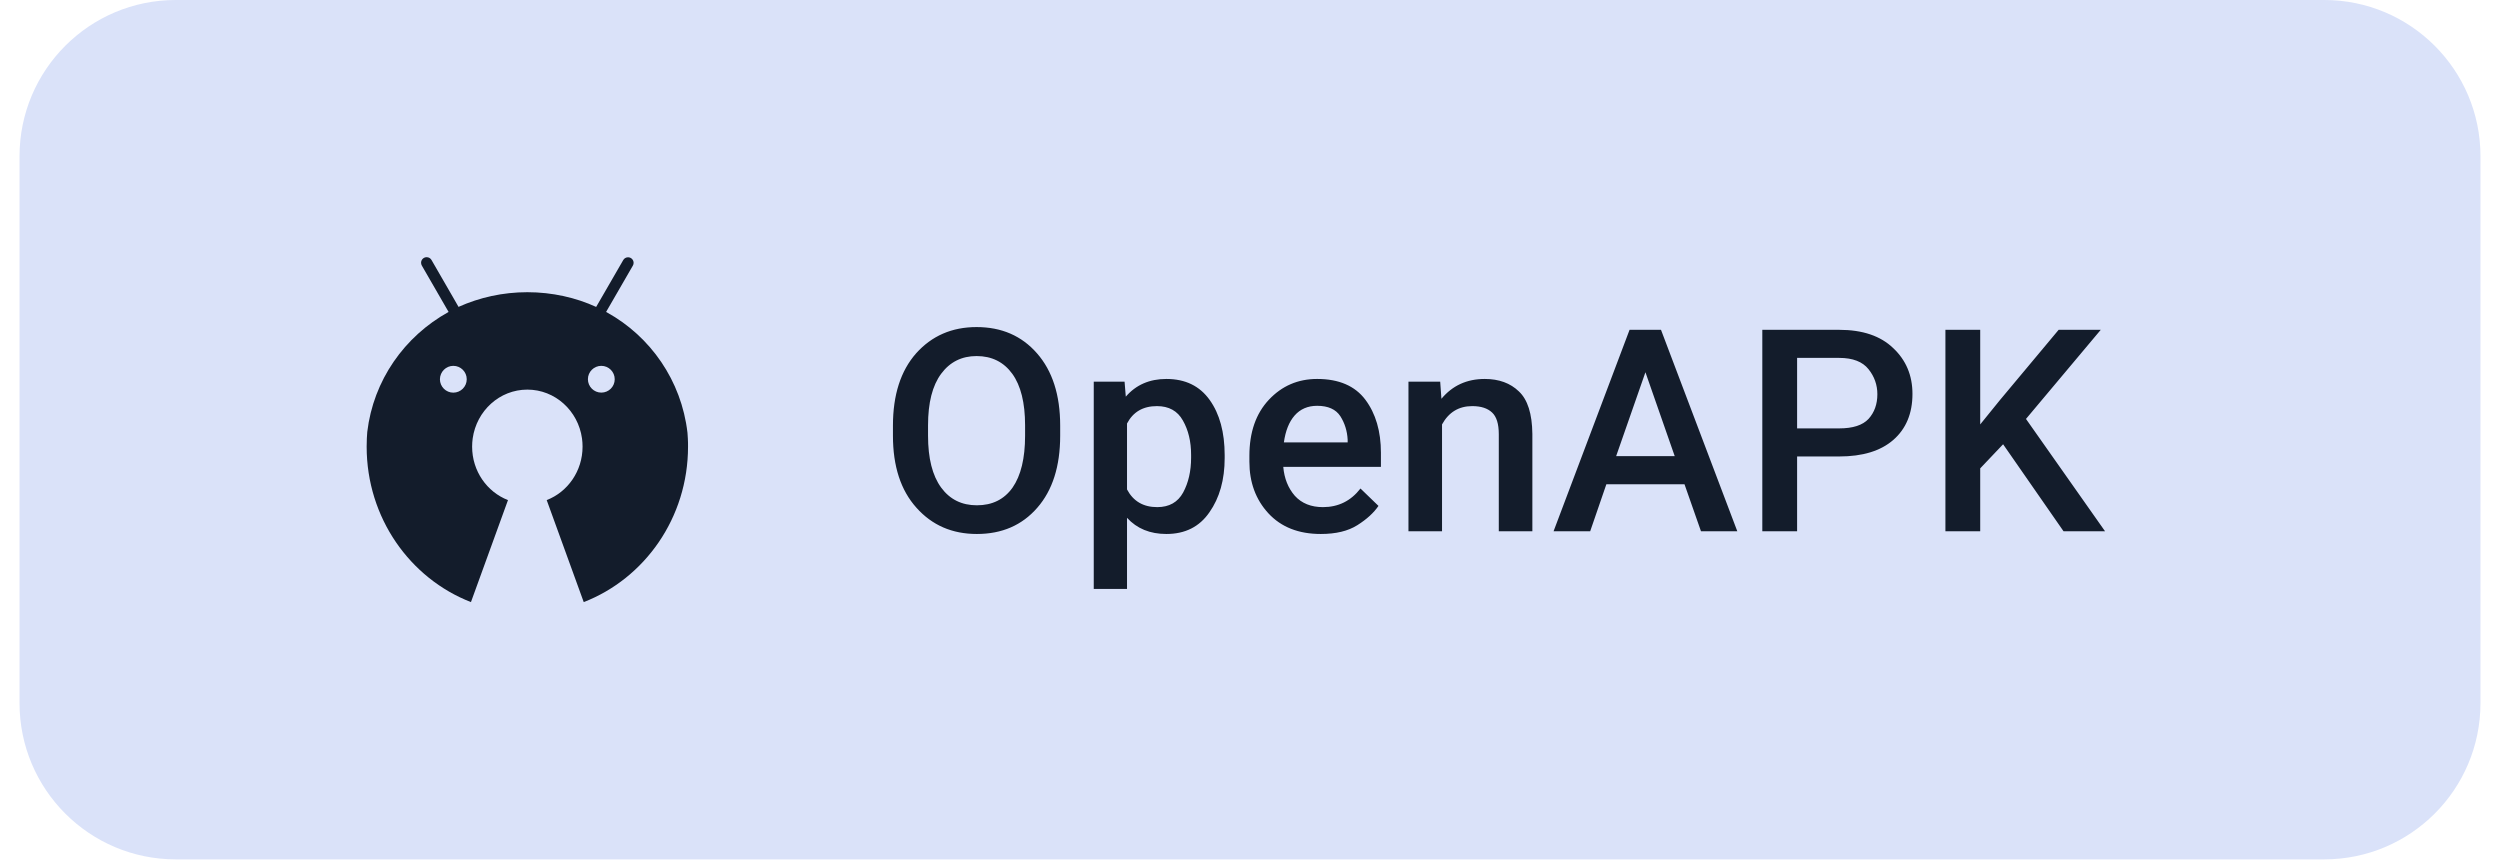
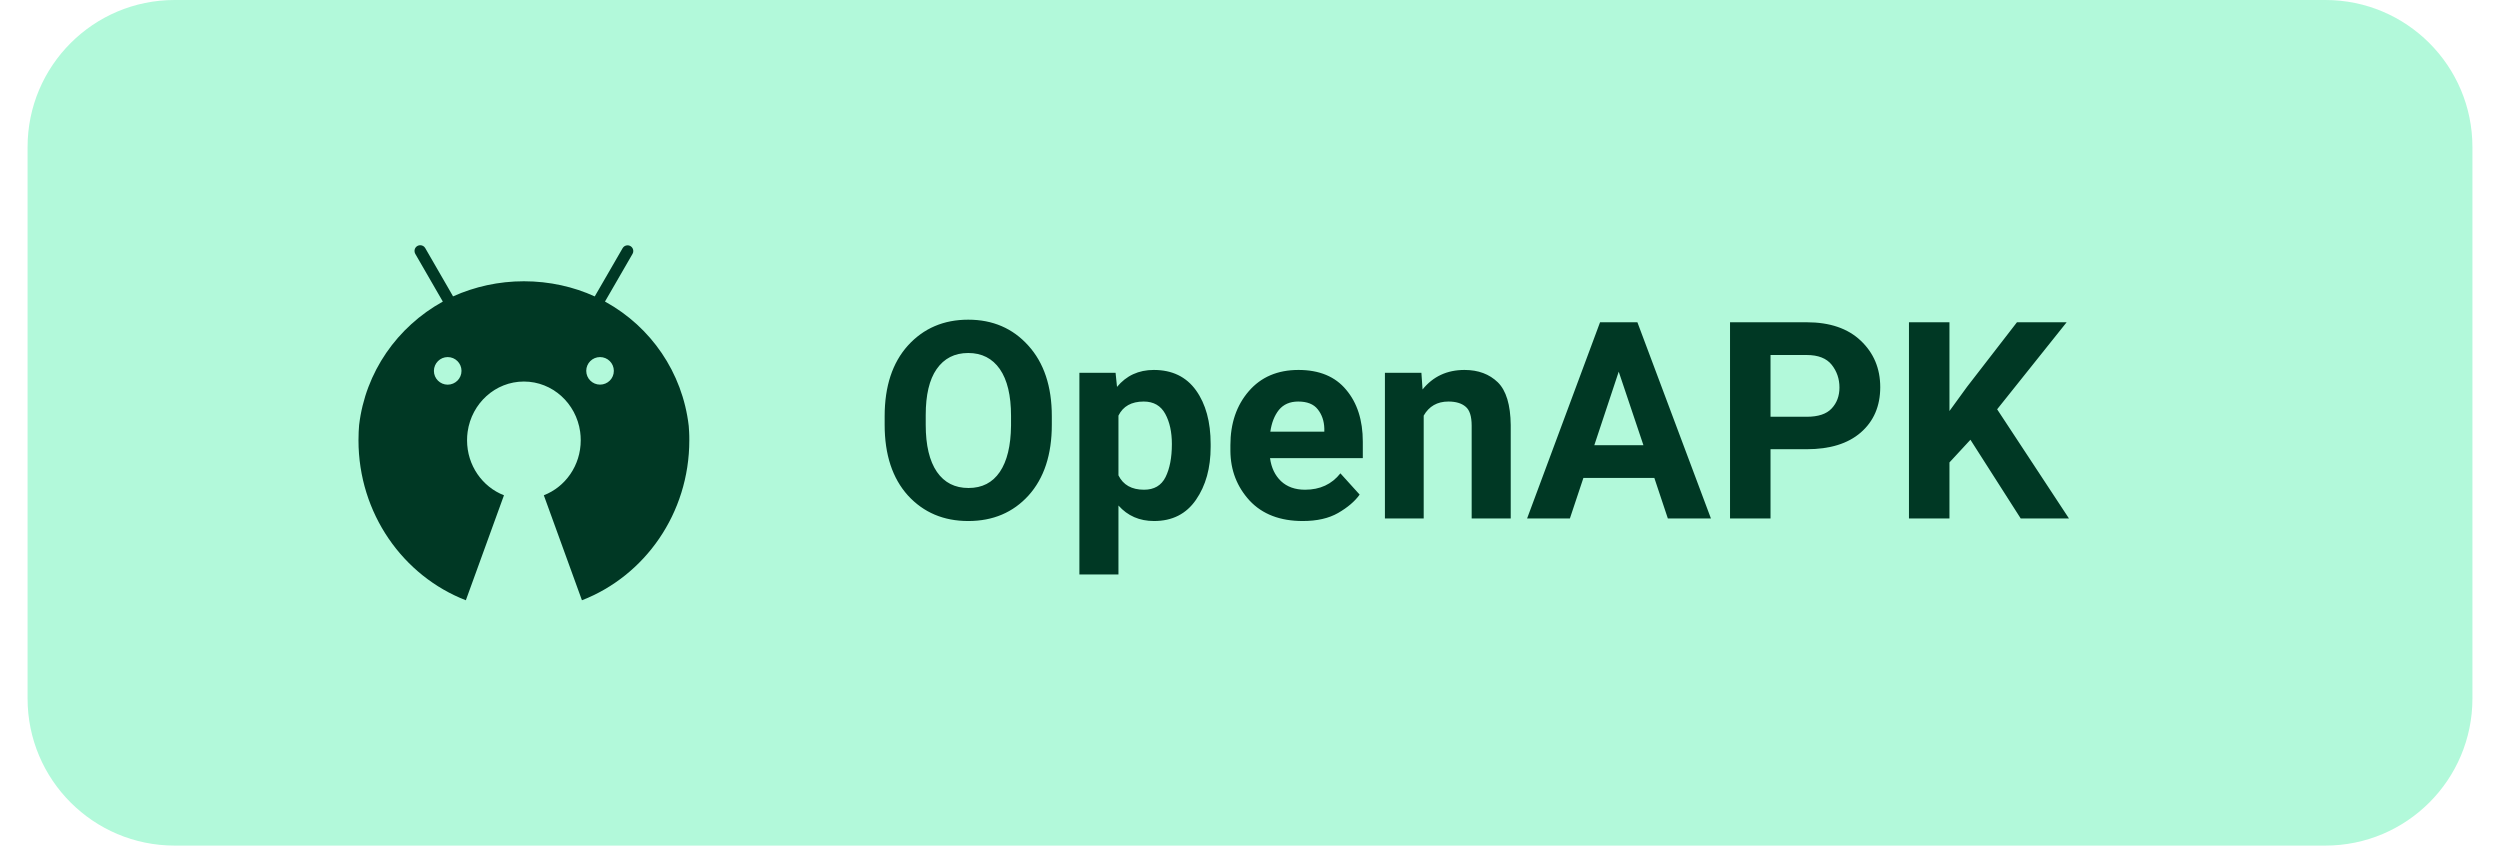
- <svg xmlns="http://www.w3.org/2000/svg" width="128" height="44" viewBox="0 0 128 44" role="img" aria-label="Get Levyra on OpenAPK">
-   <path d="M 9.00 0.00 H 119.00 A 8 8 0 0 1 127.00 8.00 V 36.00 A 8 8 0 0 1 119.00 44.00 H 9.00 A 8 8 0 0 1 1.00 36.00 V 8.00 A 8 8 0 0 1 9.00 0.00 Z" fill="#DAE2F9" />
-   <g transform="translate(27 22)" style="color:#131C2B">
-     <g transform="translate(-9.6 -9.6) scale(0.024)">
+ <svg xmlns="http://www.w3.org/2000/svg" width="136" height="46" viewBox="0 0 136 46" role="img" aria-label="Get Levyra on OpenAPK">
+   <path d="M 9.50 0.00 H 126.50 A 8 8 0 0 1 134.50 8.00 V 38.00 A 8 8 0 0 1 126.50 46.00 H 9.50 A 8 8 0 0 1 1.50 38.00 V 8.00 A 8 8 0 0 1 9.50 0.00 Z" fill="#B2F9DA" />
+   <g transform="translate(28.5 23)" style="color:#003824">
+     <g transform="translate(-10.5 -10.5) scale(0.02625)">
      <path fill="currentColor" d="M742.4,418.6c-0.2-4.1-0.5-8.1-0.8-12.2c-12.9-111.3-79-205.3-171.9-256.7l-1.7-0.9l0,0l9.2-15.9l47.9-82.9c1-1.7,1.6-3.7,1.6-5.9c0-6.6-5.3-11.9-11.9-11.9c-4.4,0-8.2,2.4-10.2,5.9l0,0l-47.9,82.9l-9.9,17.1c-43.1-19.8-93.6-31.4-146.8-31.4c-52.3,0-102,11.2-146.8,31.3l0,0.1l-2.2,0.9c0.7-0.3,1.5-0.7,2.2-1l-9.8-17.1l-47.9-83c-2.1-3.6-5.9-5.9-10.3-5.9c-6.6,0-11.9,5.3-11.9,11.9c0,2.2,0.6,4.2,1.6,6l0,0l47.9,83l9.2,15.9C137.6,201,71.5,294.8,58.5,404.8c-0.4,4.6-0.7,9.2-0.9,13.8c-0.3,5.8-0.4,11.7-0.4,17.6c0,151.8,92.5,281.2,222.5,331.6l79-217.6c-44.7-17.3-76.5-61.8-76.5-114c0-6,0.4-11.9,1.2-17.6c8.3-58.9,57.3-104.1,116.6-104.1c59.3,0,108.4,45.2,116.6,104.1c0.8,5.8,1.2,11.6,1.2,17.6c0,52.2-31.8,96.7-76.5,114l79,217.6c130-50.4,222.5-179.8,222.5-331.6C742.9,430.3,742.7,424.4,742.4,418.6z M242.1,263.8c15.8,0,28.6,12.8,28.6,28.6c0,15.8-12.8,28.5-28.6,28.6c-15.8,0-28.6-12.8-28.6-28.6C213.6,276.6,226.4,263.8,242.1,263.8z M557.8,263.8c15.8,0,28.6,12.8,28.6,28.6c0,15.8-12.8,28.5-28.6,28.5c-15.8,0-28.6-12.8-28.6-28.6C529.2,276.6,542,263.8,557.8,263.8z" />
    </g>
  </g>
-   <text x="45" y="27.2" fill="#131C2B" font-family="Roboto,system-ui,-apple-system,'Segoe UI',Arial,sans-serif" font-size="14.5" font-weight="500" letter-spacing="0.1">OpenAPK</text>
+   <text x="47.5" y="28.2" fill="#003824" font-family="Roboto,system-ui,-apple-system,'Segoe UI',Arial,sans-serif" font-size="15" font-weight="600" letter-spacing="0.05">OpenAPK</text>
</svg>
